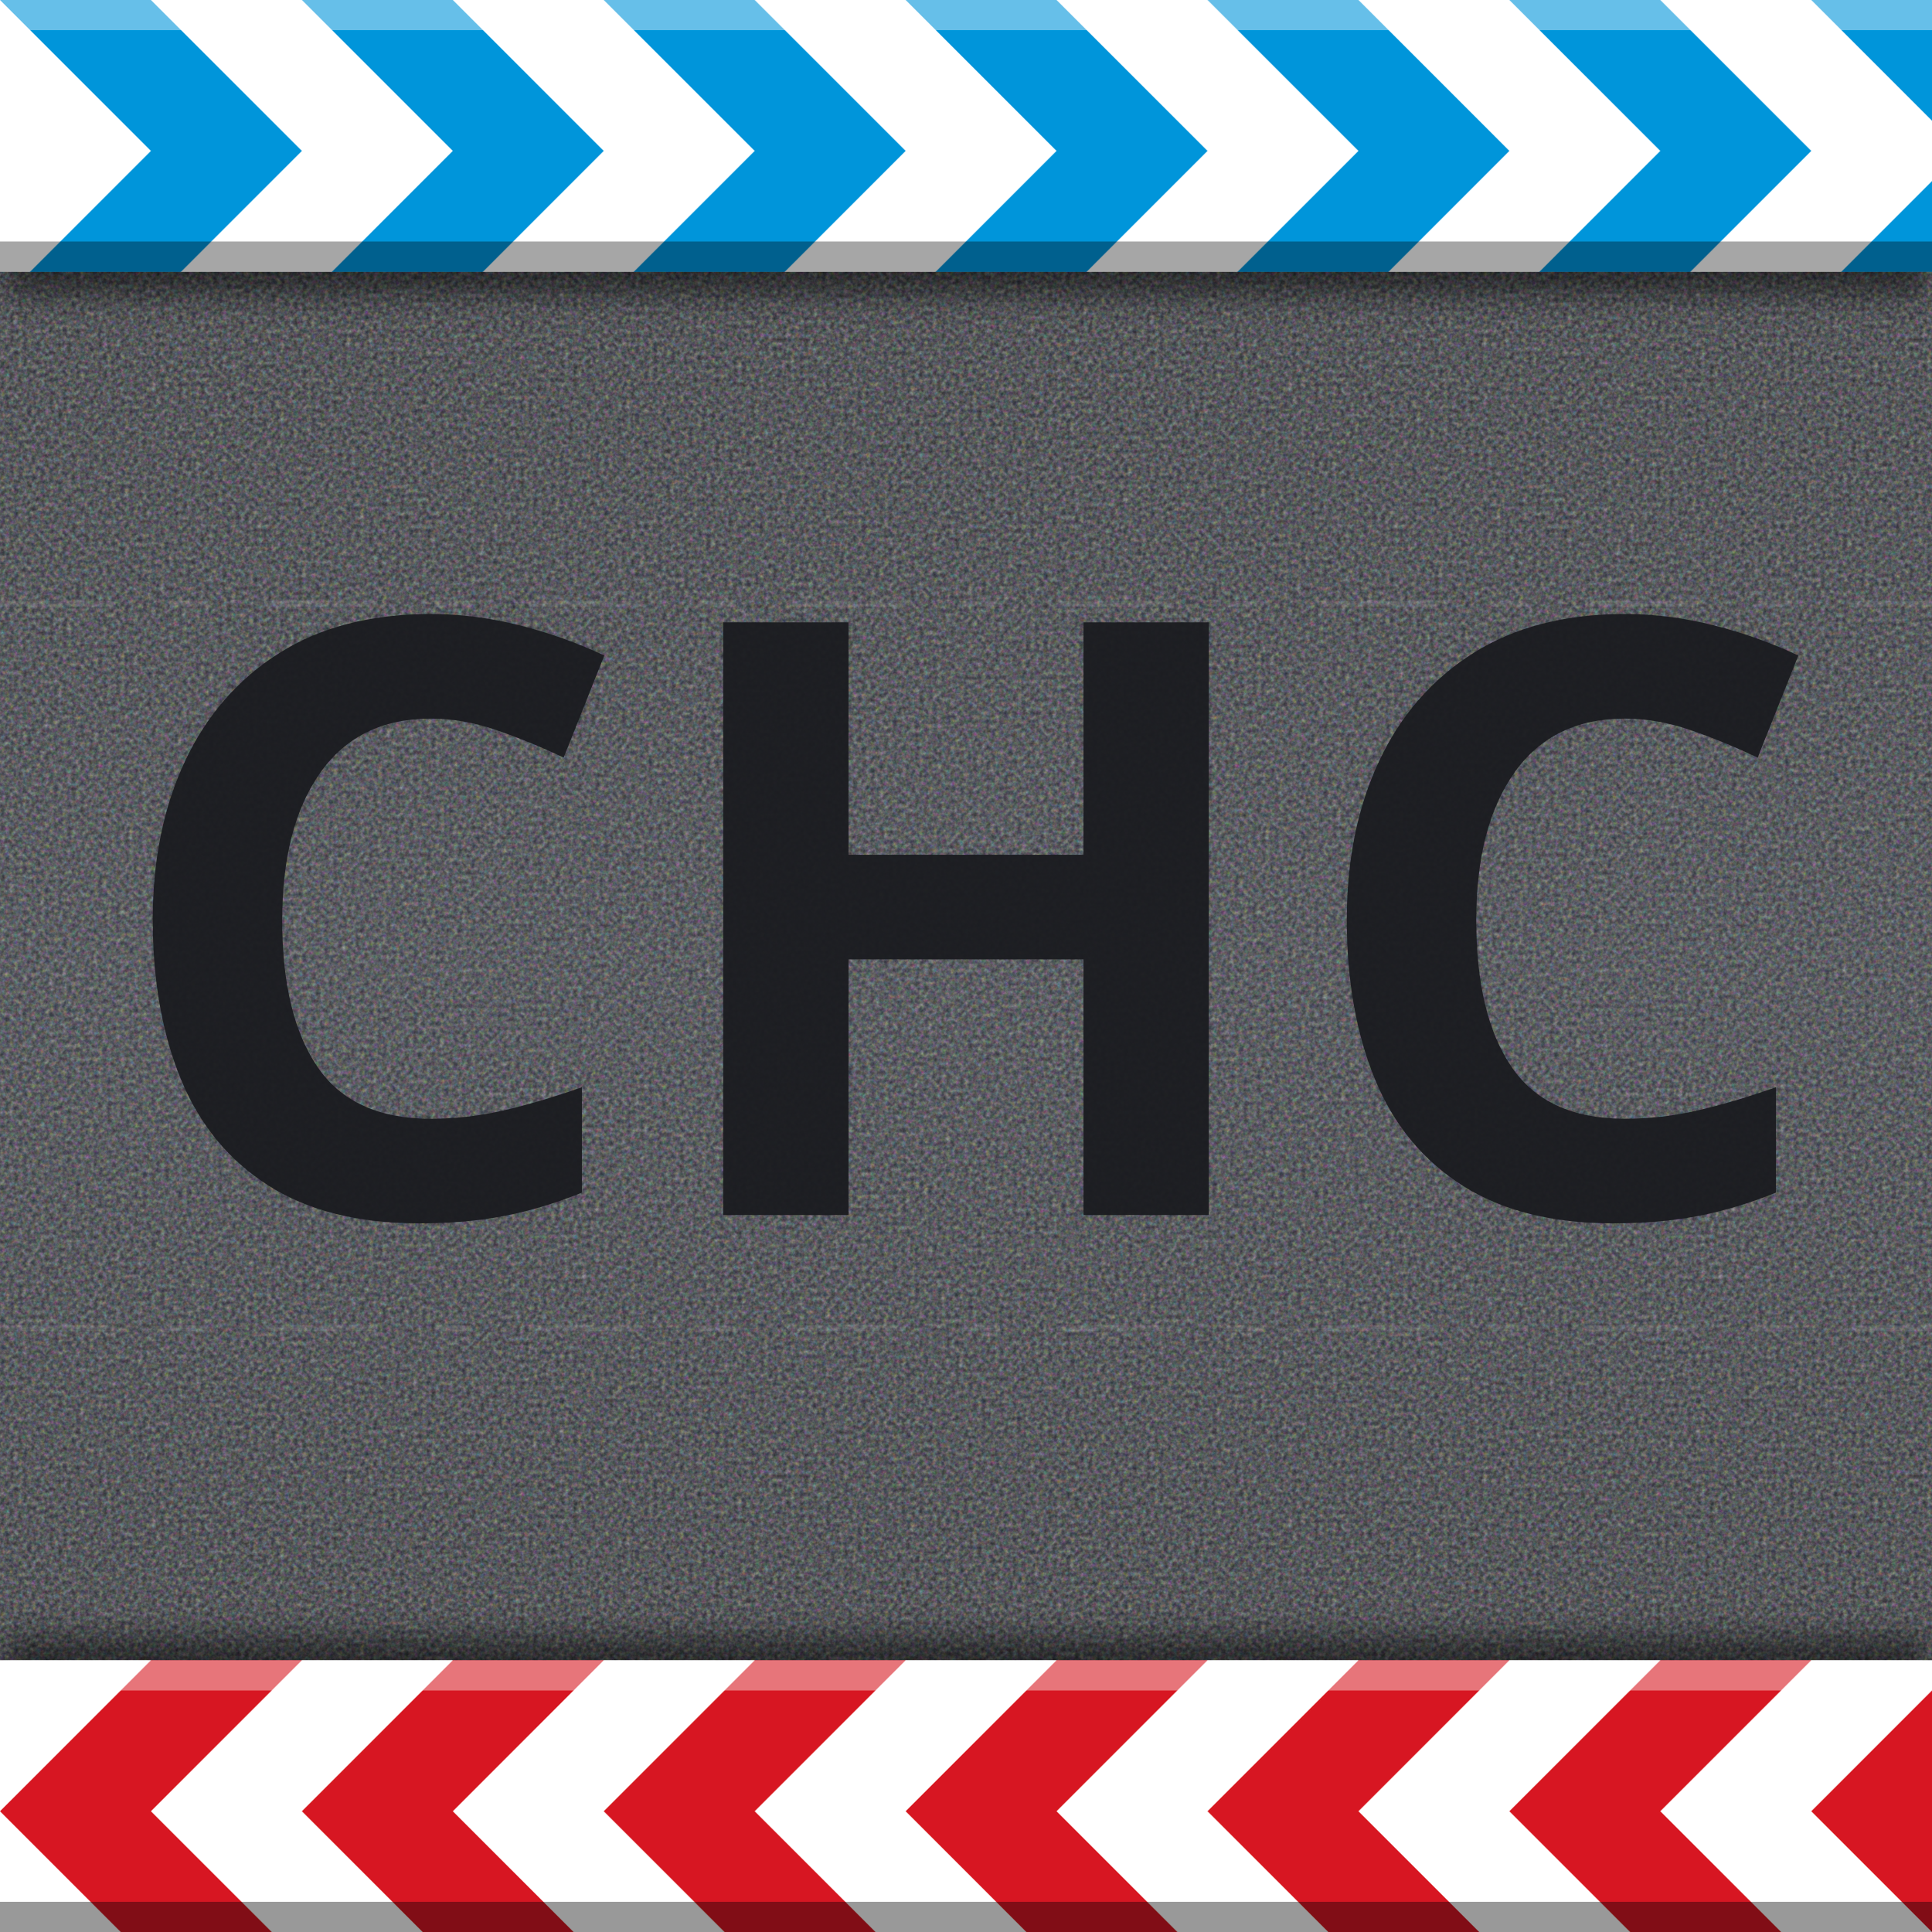
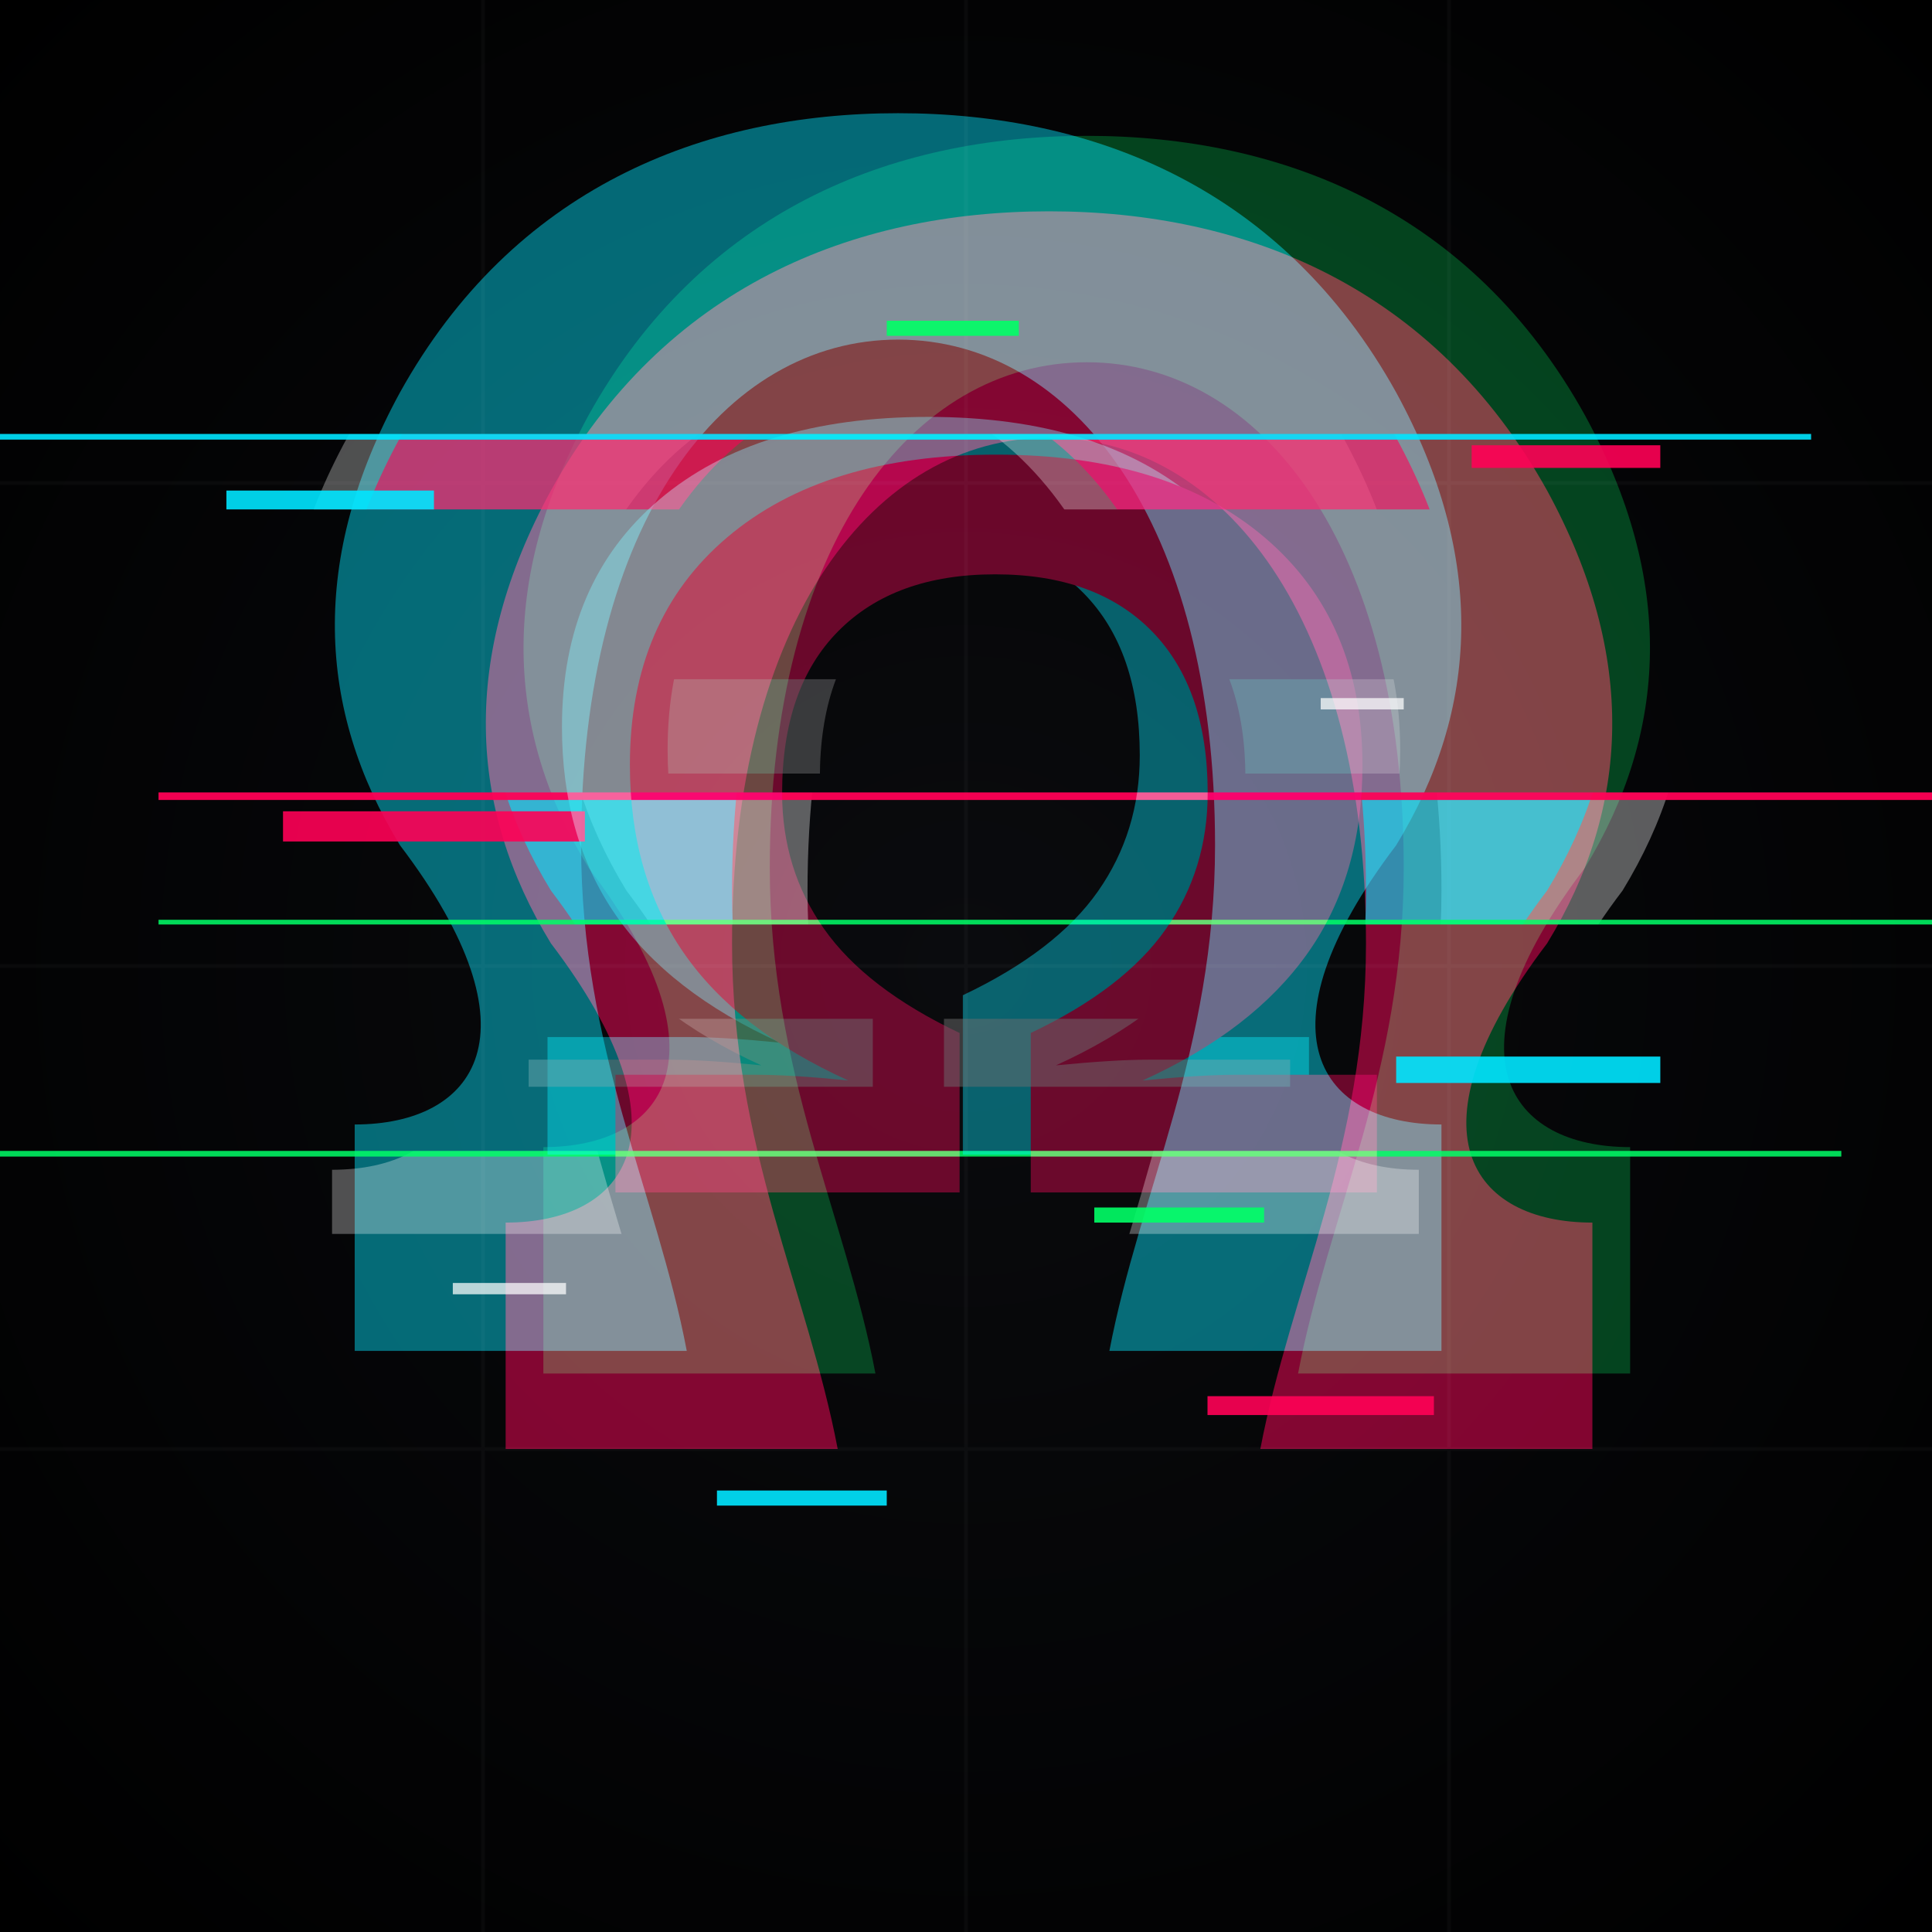
<svg xmlns="http://www.w3.org/2000/svg" viewBox="0 0 512 512" width="100%" height="100%">
  <defs>
-     <filter id="asphalt-noise" x="0%" y="0%" width="100%" height="100%">
-       <feTurbulence type="fractalNoise" baseFrequency="0.85" numOctaves="3" result="noise" />
-       <feColorMatrix type="matrix" values="0 0 0 0 0.12  0 0 0 0 0.12  0 0 0 0 0.14  0 0 0 0.45 0" />
-       <feComposite in2="SourceGraphic" in="noise" operator="in" />
-     </filter>
-     <linearGradient id="asphalt-grad" x1="0%" y1="0%" x2="0%" y2="100%">
-       <stop offset="0%" stop-color="#222428" />
-       <stop offset="50%" stop-color="#30333a" />
-       <stop offset="100%" stop-color="#222428" />
-     </linearGradient>
-     <filter id="shadow-down" x="-10%" y="0%" width="120%" height="200%">
-       <feDropShadow dx="0" dy="6" stdDeviation="4" flood-color="#000000" flood-opacity="0.5" />
-     </filter>
-     <filter id="shadow-up" x="-10%" y="-100%" width="120%" height="200%">
-       <feDropShadow dx="0" dy="-6" stdDeviation="4" flood-color="#000000" flood-opacity="0.5" />
-     </filter>
-     <pattern id="top-kerb-pattern" width="80" height="80" patternUnits="userSpaceOnUse">
-       <rect width="80" height="80" fill="#FFFFFF" />
-       <path d="M 0,0 L 40,40 L 0,80 L 40,80 L 80,40 L 40,0 Z" fill="#0095DA" />
-     </pattern>
-     <pattern id="bottom-kerb-pattern" width="80" height="80" patternUnits="userSpaceOnUse">
-       <rect width="80" height="80" fill="#FFFFFF" />
-       <path d="M 0,0 L 40,40 L 0,80 L 40,80 L 80,40 L 40,0 Z" fill="#D71921" />
-     </pattern>
+     <radialGradient id="bg-glow" cx="50%" cy="50%" r="70%">
+       <stop offset="0%" stop-color="#0a0b0e" />
+       <stop offset="100%" stop-color="#000000" />
+     </radialGradient>
+     <path id="classic-omega" d="       M 112 370        L 200 370        C 192 328, 172 290, 172 236        C 172 150, 210 102, 256 102        C 302 102, 340 150, 340 236        C 340 290, 320 328, 312 370        L 400 370        L 400 310        C 368 310, 350 286, 388 236        C 410 200, 412 160, 388 116        C 358 62, 308 42, 256 42        C 204 42, 154 62, 124 116        C 100 160, 102 200, 124 236        C 162 286, 144 310, 112 310        Z" fill-rule="evenodd" />
+     <mask id="slice-1">
+       <rect x="0" y="115" width="512" height="20" fill="#FFFFFF" />
+     </mask>
+     <mask id="slice-2">
+       <rect x="0" y="210" width="512" height="35" fill="#FFFFFF" />
+     </mask>
+     <mask id="slice-3">
+       <rect x="0" y="305" width="512" height="22" fill="#FFFFFF" />
+     </mask>
+     <mask id="text-mask-slice1">
+       <rect x="0" y="180" width="512" height="25" fill="#FFFFFF" />
+     </mask>
+     <mask id="text-mask-slice2">
+       <rect x="0" y="270" width="512" height="18" fill="#FFFFFF" />
+     </mask>
  </defs>
-   <rect width="512" height="512" fill="url(#asphalt-grad)" />
-   <rect width="512" height="512" fill="#000000" filter="url(#asphalt-noise)" opacity="0.65" />
-   <path d="M 0 160 L 512 160 M 0 352 L 512 352" stroke="#ffffff" stroke-width="1.5" opacity="0.08" stroke-dasharray="30 15 10 15" />
-   <g filter="url(#shadow-down)">
-     <rect x="0" y="0" width="512" height="72" fill="url(#top-kerb-pattern)" />
-     <rect x="0" y="0" width="512" height="8" fill="#FFFFFF" opacity="0.4" />
-     <rect x="0" y="64" width="512" height="8" fill="#000000" opacity="0.35" />
+   <rect width="512" height="512" fill="url(#bg-glow)" />
+   <path d="M 0 128 L 512 128 M 0 256 L 512 256 M 0 384 L 512 384 M 128 0 L 128 512 M 256 0 L 256 512 M 384 0 L 384 512" stroke="#ffffff" stroke-width="1" opacity="0.03" />
+   <use href="#classic-omega" x="-18" y="-12" fill="#00E5FF" opacity="0.45" style="mix-blend-mode: screen;" />
+   <use href="#classic-omega" x="22" y="14" fill="#FF0055" opacity="0.5" style="mix-blend-mode: screen;" />
+   <use href="#classic-omega" x="32" y="-6" fill="#00FF66" opacity="0.25" style="mix-blend-mode: screen;" />
+   <g mask="url(#slice-1)" transform="translate(-32, 0)">
+     <use href="#classic-omega" fill="#FFFFFF" opacity="0.3" />
+     <use href="#classic-omega" x="14" y="0" fill="#FF0055" opacity="0.6" />
+     <line x1="0" y1="115" x2="512" y2="115" stroke="#00E5FF" stroke-width="3" opacity="0.9" />
  </g>
-   <g filter="url(#shadow-up)">
-     <rect x="0" y="440" width="512" height="72" fill="url(#bottom-kerb-pattern)" />
-     <rect x="0" y="440" width="512" height="8" fill="#FFFFFF" opacity="0.4" />
-     <rect x="0" y="504" width="512" height="8" fill="#000000" opacity="0.4" />
+   <g mask="url(#slice-2)" transform="translate(42, 0)">
+     <use href="#classic-omega" fill="#FFFFFF" opacity="0.35" />
+     <use href="#classic-omega" x="-20" y="0" fill="#00E5FF" opacity="0.6" />
+     <line x1="0" y1="210" x2="512" y2="210" stroke="#FF0055" stroke-width="4" opacity="0.95" />
+     <line x1="0" y1="245" x2="512" y2="245" stroke="#00FF66" stroke-width="2.5" opacity="0.85" />
  </g>
-   <text x="256" y="322" font-family="Calibri, sans-serif" font-size="220" font-weight="bold" fill="#1a1b1f" text-anchor="middle" letter-spacing="4" opacity="0.95">CHC</text>
+   <g mask="url(#slice-3)" transform="translate(-24, 0)">
+     <use href="#classic-omega" fill="#FFFFFF" opacity="0.3" />
+     <line x1="0" y1="305" x2="512" y2="305" stroke="#00FF66" stroke-width="3" opacity="0.85" />
+   </g>
+   <g opacity="0.9">
+     <rect x="60" y="130" width="55" height="5" fill="#00E5FF" />
+     <rect x="370" y="280" width="70" height="7" fill="#00E5FF" />
+     <rect x="190" y="395" width="45" height="4" fill="#00E5FF" />
+     <rect x="390" y="118" width="50" height="6" fill="#FF0055" />
+     <rect x="75" y="215" width="80" height="8" fill="#FF0055" />
+     <rect x="320" y="370" width="60" height="5" fill="#FF0055" />
+     <rect x="235" y="85" width="35" height="4" fill="#00FF66" />
+     <rect x="290" y="320" width="45" height="4" fill="#00FF66" />
+     <rect x="120" y="340" width="30" height="3" fill="#FFFFFF" opacity="0.8" />
+     <rect x="350" y="185" width="22" height="3" fill="#FFFFFF" opacity="0.8" />
+   </g>
+   <g opacity="0.4" style="mix-blend-mode: screen;">
+     <text x="246" y="306" font-family="Calibri, Arial, sans-serif" font-size="280" font-weight="bold" fill="#00E5FF" text-anchor="middle">Ω</text>
+     <text x="264" y="316" font-family="Calibri, Arial, sans-serif" font-size="280" font-weight="bold" fill="#FF0055" text-anchor="middle">Ω</text>
+     <g mask="url(#text-mask-slice1)" transform="translate(18, 0)">
+       <text x="256" y="312" font-family="Calibri, Arial, sans-serif" font-size="280" font-weight="bold" fill="#FFFFFF" text-anchor="middle" opacity="0.5">Ω</text>
+     </g>
+     <g mask="url(#text-mask-slice2)" transform="translate(-15, 0)">
+       <text x="256" y="312" font-family="Calibri, Arial, sans-serif" font-size="280" font-weight="bold" fill="#FFFFFF" text-anchor="middle" opacity="0.5">Ω</text>
+     </g>
+   </g>
</svg>
